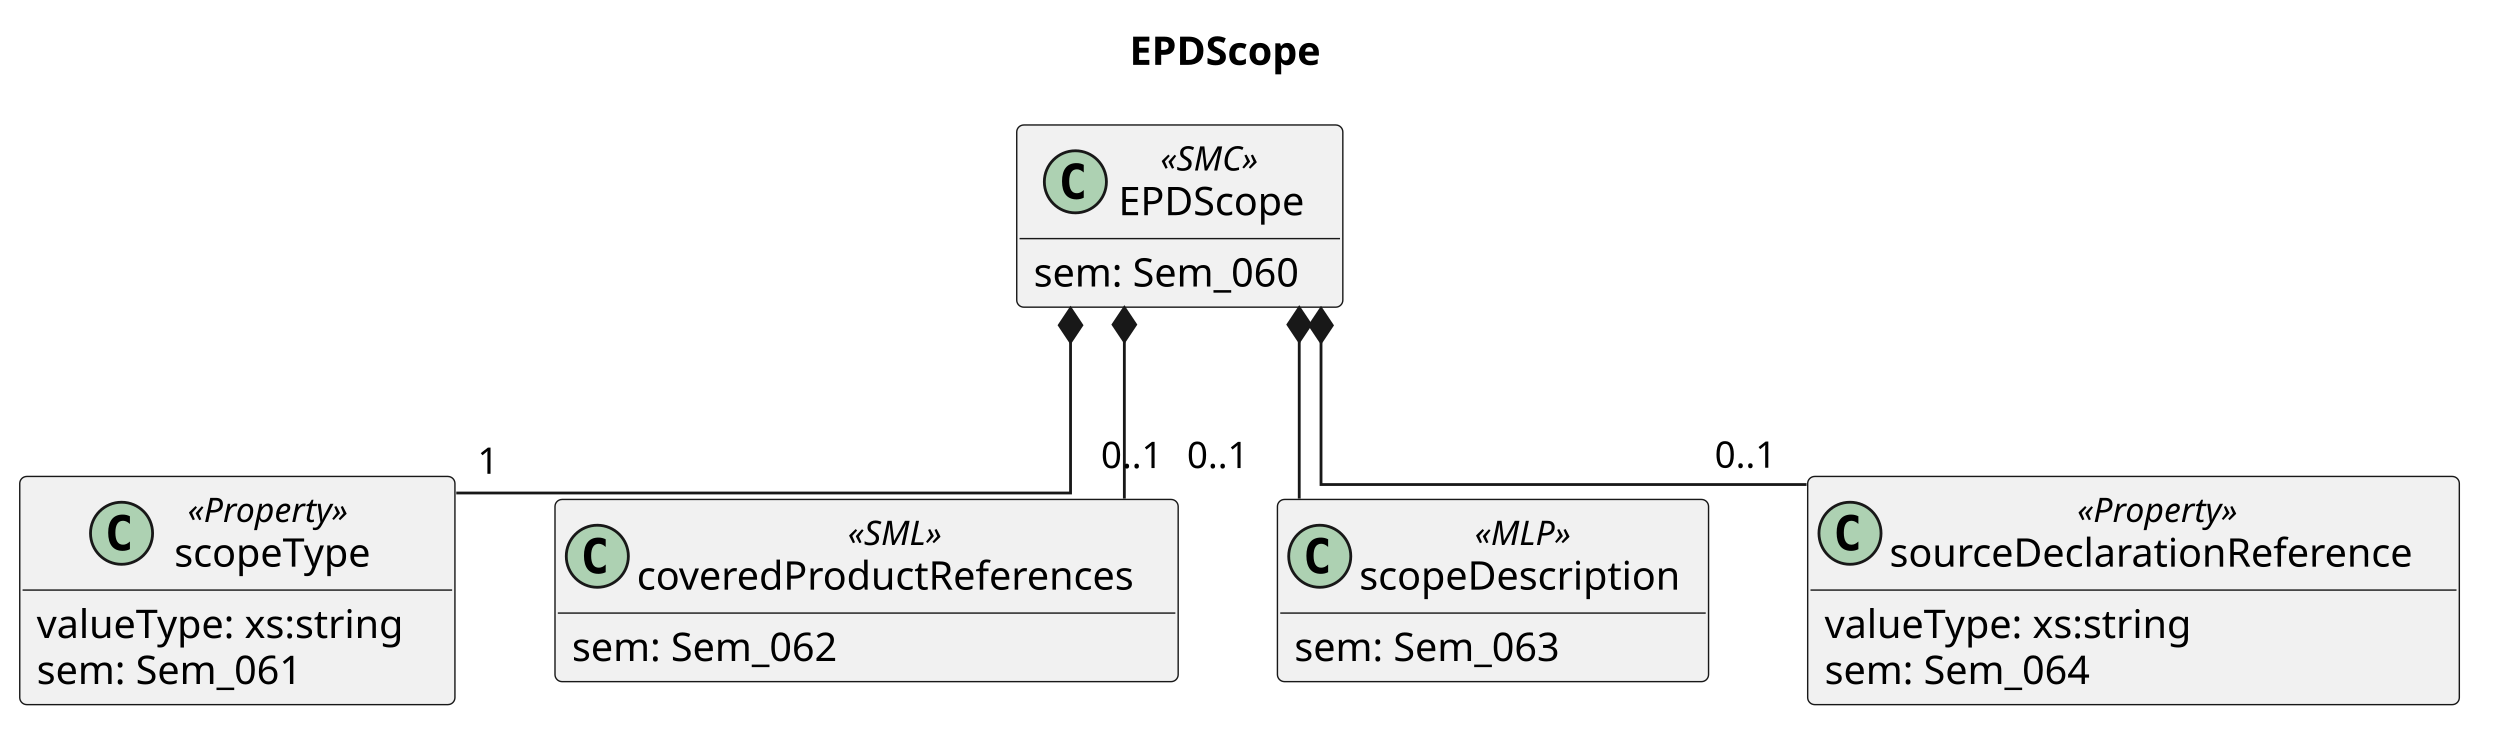
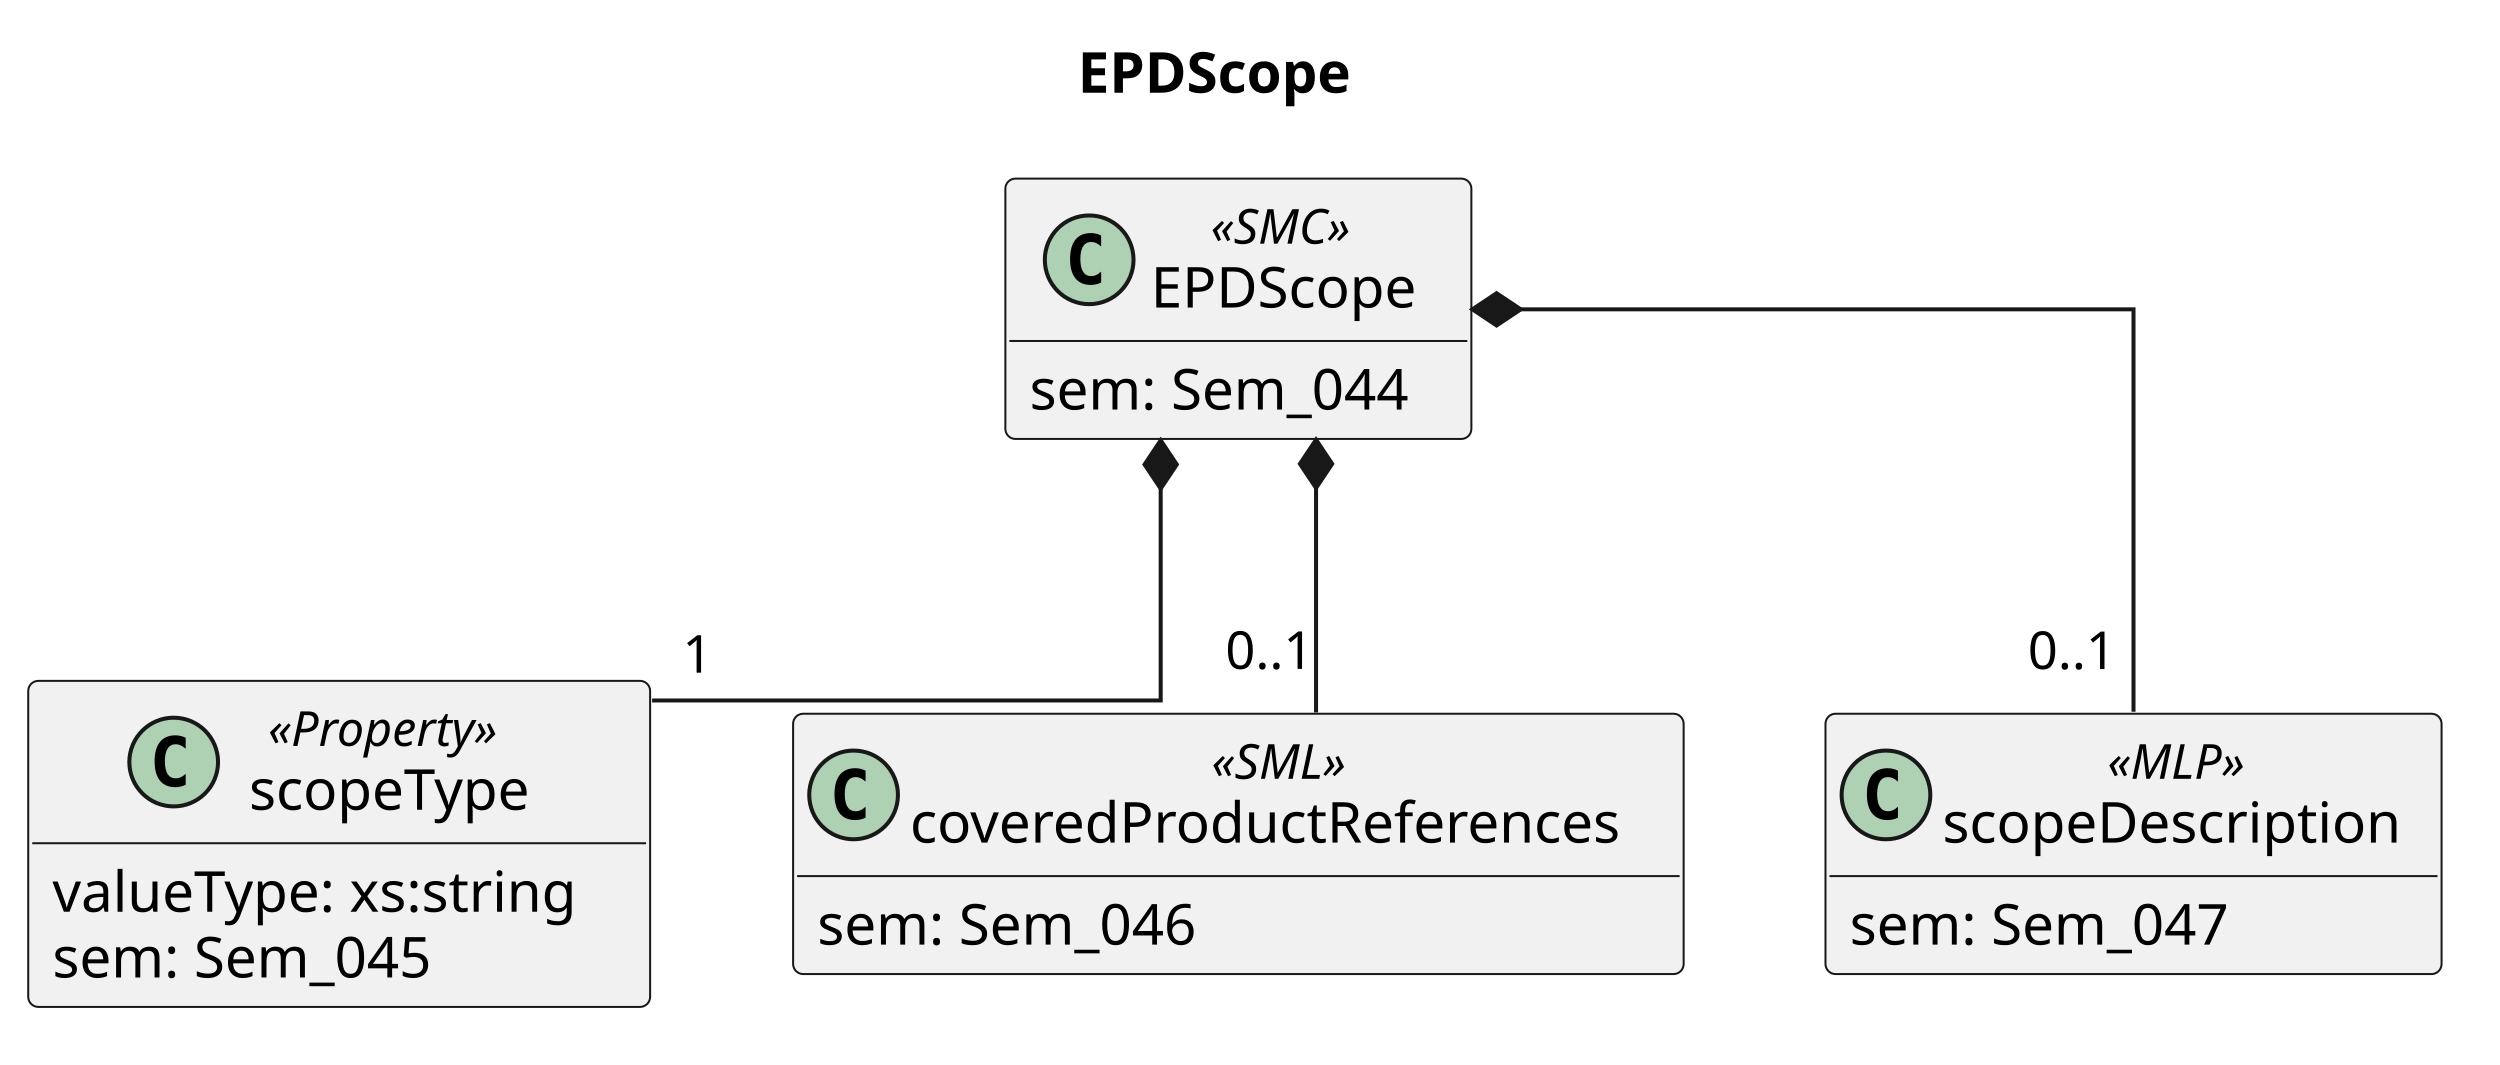
- <svg xmlns="http://www.w3.org/2000/svg" version="1.1" data-diagram-type="CLASS" style="width:886px;height:264px;background:#FFFFFF;" width="886px" height="264px" viewBox="0 0 886 264" zoomAndPan="magnify" preserveAspectRatio="none" contentStyleType="text/css">
+ <svg xmlns="http://www.w3.org/2000/svg" version="1.1" data-diagram-type="CLASS" style="width:620px;height:264px;background:#FFFFFF;" width="620px" height="264px" viewBox="0 0 620 264" zoomAndPan="magnify" preserveAspectRatio="none" contentStyleType="text/css">
  <defs />
  <g font-family="sans-serif" lengthAdjust="spacing">
    <g class="title" data-source-line="1">
-       <text x="400.312" y="22.995" fill="#000" font-size="14" textLength="78.962" font-weight="700">EPDScope</text>
+       <text x="267.275" y="22.995" fill="#000" font-size="14" textLength="78.962" font-weight="700">EPDScope</text>
    </g>
    <g class="entity" data-qualified-name="EPDScope" id="ent0001" data-source-line="6">
-       <rect x="360.33" y="44.297" width="115.571" height="64.563" fill="#F1F1F1" style="stroke:#181818;stroke-width:0.5;" rx="2.5" ry="2.5" />
-       <ellipse cx="381.114" cy="64.43" rx="11" ry="11" fill="#ADD1B2" style="stroke:#181818;stroke-width:1;" />
-       <path d="M384.083,70.07 Q383.505,70.367 382.864,70.508 Q382.223,70.664 381.52,70.664 Q379.02,70.664 377.692,69.023 Q376.38,67.367 376.38,64.242 Q376.38,61.117 377.692,59.461 Q379.02,57.805 381.52,57.805 Q382.223,57.805 382.864,57.961 Q383.52,58.117 384.083,58.414 L384.083,61.133 Q383.458,60.555 382.864,60.289 Q382.27,60.008 381.645,60.008 Q380.302,60.008 379.614,61.086 Q378.927,62.148 378.927,64.242 Q378.927,66.336 379.614,67.414 Q380.302,68.477 381.645,68.477 Q382.27,68.477 382.864,68.211 Q383.458,67.93 384.083,67.352 L384.083,70.07 Z " fill="#000" />
-       <text x="411.242" y="60.436" fill="#000" font-size="12" textLength="41.033" font-style="italic">«SMC»</text>
-       <text x="396.399" y="76.261" fill="#000" font-size="14" textLength="70.718">EPDScope</text>
-       <line x1="361.33" y1="84.563" x2="474.901" y2="84.563" style="stroke:#181818;stroke-width:0.5;" />
-       <text x="366.33" y="101.558" fill="#000" font-size="14" textLength="103.571">sem: Sem_060</text>
+       <rect x="249.33" y="44.297" width="115.571" height="64.563" fill="#F1F1F1" style="stroke:#181818;stroke-width:0.5;" rx="2.5" ry="2.5" />
+       <ellipse cx="270.114" cy="64.43" rx="11" ry="11" fill="#ADD1B2" style="stroke:#181818;stroke-width:1;" />
+       <path d="M273.083,70.07 Q272.505,70.367 271.864,70.508 Q271.223,70.664 270.52,70.664 Q268.02,70.664 266.692,69.023 Q265.38,67.367 265.38,64.242 Q265.38,61.117 266.692,59.461 Q268.02,57.805 270.52,57.805 Q271.223,57.805 271.864,57.961 Q272.52,58.117 273.083,58.414 L273.083,61.133 Q272.458,60.555 271.864,60.289 Q271.27,60.008 270.645,60.008 Q269.302,60.008 268.614,61.086 Q267.927,62.148 267.927,64.242 Q267.927,66.336 268.614,67.414 Q269.302,68.477 270.645,68.477 Q271.27,68.477 271.864,68.211 Q272.458,67.93 273.083,67.352 L273.083,70.07 Z " fill="#000" />
+       <text x="300.242" y="60.436" fill="#000" font-size="12" textLength="41.033" font-style="italic">«SMC»</text>
+       <text x="285.399" y="76.261" fill="#000" font-size="14" textLength="70.718">EPDScope</text>
+       <line x1="250.33" y1="84.563" x2="363.901" y2="84.563" style="stroke:#181818;stroke-width:0.5;" />
+       <text x="255.33" y="101.558" fill="#000" font-size="14" textLength="103.571">sem: Sem_044</text>
    </g>
    <g class="entity" data-qualified-name="scopeType" id="ent0002" data-source-line="9">
      <rect x="7" y="168.857" width="154.229" height="80.859" fill="#F1F1F1" style="stroke:#181818;stroke-width:0.5;" rx="2.5" ry="2.5" />
      <ellipse cx="43.076" cy="188.99" rx="11" ry="11" fill="#ADD1B2" style="stroke:#181818;stroke-width:1;" />
      <path d="M46.044,194.63 Q45.466,194.927 44.826,195.068 Q44.185,195.224 43.482,195.224 Q40.982,195.224 39.654,193.583 Q38.341,191.927 38.341,188.802 Q38.341,185.677 39.654,184.021 Q40.982,182.365 43.482,182.365 Q44.185,182.365 44.826,182.521 Q45.482,182.677 46.044,182.974 L46.044,185.693 Q45.419,185.115 44.826,184.849 Q44.232,184.568 43.607,184.568 Q42.263,184.568 41.576,185.646 Q40.888,186.708 40.888,188.802 Q40.888,190.896 41.576,191.974 Q42.263,193.037 43.607,193.037 Q44.232,193.037 44.826,192.771 Q45.419,192.49 46.044,191.912 L46.044,194.63 Z " fill="#000" />
      <text x="66.488" y="184.996" fill="#000" font-size="12" textLength="65.936" font-style="italic">«Property»</text>
      <text x="61.759" y="200.821" fill="#000" font-size="14" textLength="75.394">scopeType</text>
      <line x1="8" y1="209.122" x2="160.229" y2="209.122" style="stroke:#181818;stroke-width:0.5;" />
      <text x="13" y="226.118" fill="#000" font-size="14" textLength="142.229">valueType: xs:string</text>
-       <text x="13" y="242.414" fill="#000" font-size="14" textLength="103.571">sem: Sem_061</text>
+       <text x="13" y="242.414" fill="#000" font-size="14" textLength="103.571">sem: Sem_045</text>
    </g>
    <g class="entity" data-qualified-name="coveredProductReferences" id="ent0003" data-source-line="13">
      <rect x="196.69" y="177.007" width="220.856" height="64.563" fill="#F1F1F1" style="stroke:#181818;stroke-width:0.5;" rx="2.5" ry="2.5" />
      <ellipse cx="211.69" cy="197.14" rx="11" ry="11" fill="#ADD1B2" style="stroke:#181818;stroke-width:1;" />
      <path d="M214.659,202.78 Q214.081,203.077 213.44,203.218 Q212.799,203.374 212.096,203.374 Q209.596,203.374 208.268,201.733 Q206.956,200.077 206.956,196.952 Q206.956,193.827 208.268,192.171 Q209.596,190.515 212.096,190.515 Q212.799,190.515 213.44,190.671 Q214.096,190.827 214.659,191.124 L214.659,193.843 Q214.034,193.265 213.44,192.999 Q212.846,192.718 212.221,192.718 Q210.878,192.718 210.19,193.796 Q209.503,194.858 209.503,196.952 Q209.503,199.046 210.19,200.124 Q210.878,201.187 212.221,201.187 Q212.846,201.187 213.44,200.921 Q214.034,200.64 214.659,200.062 L214.659,202.78 Z " fill="#000" />
      <text x="300.448" y="193.146" fill="#000" font-size="12" textLength="39.34" font-style="italic">«SML»</text>
      <text x="225.69" y="208.971" fill="#000" font-size="14" textLength="188.856">coveredProductReferences</text>
      <line x1="197.69" y1="217.273" x2="416.546" y2="217.273" style="stroke:#181818;stroke-width:0.5;" />
-       <text x="202.69" y="234.268" fill="#000" font-size="14" textLength="103.571">sem: Sem_062</text>
+       <text x="202.69" y="234.268" fill="#000" font-size="14" textLength="103.571">sem: Sem_046</text>
    </g>
    <g class="entity" data-qualified-name="scopeDescription" id="ent0004" data-source-line="16">
      <rect x="452.72" y="177.007" width="152.791" height="64.563" fill="#F1F1F1" style="stroke:#181818;stroke-width:0.5;" rx="2.5" ry="2.5" />
      <ellipse cx="467.72" cy="197.14" rx="11" ry="11" fill="#ADD1B2" style="stroke:#181818;stroke-width:1;" />
      <path d="M470.689,202.78 Q470.111,203.077 469.47,203.218 Q468.829,203.374 468.126,203.374 Q465.626,203.374 464.298,201.733 Q462.986,200.077 462.986,196.952 Q462.986,193.827 464.298,192.171 Q465.626,190.515 468.126,190.515 Q468.829,190.515 469.47,190.671 Q470.126,190.827 470.689,191.124 L470.689,193.843 Q470.064,193.265 469.47,192.999 Q468.876,192.718 468.251,192.718 Q466.908,192.718 466.22,193.796 Q465.533,194.858 465.533,196.952 Q465.533,199.046 466.22,200.124 Q466.908,201.187 468.251,201.187 Q468.876,201.187 469.47,200.921 Q470.064,200.64 470.689,200.062 L470.689,202.78 Z " fill="#000" />
      <text x="522.636" y="193.146" fill="#000" font-size="12" textLength="38.959" font-style="italic">«MLP»</text>
      <text x="481.72" y="208.971" fill="#000" font-size="14" textLength="120.791">scopeDescription</text>
      <line x1="453.72" y1="217.273" x2="604.511" y2="217.273" style="stroke:#181818;stroke-width:0.5;" />
-       <text x="458.72" y="234.268" fill="#000" font-size="14" textLength="103.571">sem: Sem_063</text>
+       <text x="458.72" y="234.268" fill="#000" font-size="14" textLength="103.571">sem: Sem_047</text>
    </g>
-     <g class="entity" data-qualified-name="sourceDeclarationReference" id="ent0005" data-source-line="19">
-       <rect x="640.64" y="168.857" width="230.946" height="80.859" fill="#F1F1F1" style="stroke:#181818;stroke-width:0.5;" rx="2.5" ry="2.5" />
-       <ellipse cx="655.64" cy="188.99" rx="11" ry="11" fill="#ADD1B2" style="stroke:#181818;stroke-width:1;" />
-       <path d="M658.609,194.63 Q658.031,194.927 657.39,195.068 Q656.749,195.224 656.046,195.224 Q653.546,195.224 652.218,193.583 Q650.906,191.927 650.906,188.802 Q650.906,185.677 652.218,184.021 Q653.546,182.365 656.046,182.365 Q656.749,182.365 657.39,182.521 Q658.046,182.677 658.609,182.974 L658.609,185.693 Q657.984,185.115 657.39,184.849 Q656.796,184.568 656.171,184.568 Q654.828,184.568 654.14,185.646 Q653.453,186.708 653.453,188.802 Q653.453,190.896 654.14,191.974 Q654.828,193.037 656.171,193.037 Q656.796,193.037 657.39,192.771 Q657.984,192.49 658.609,191.912 L658.609,194.63 Z " fill="#000" />
-       <text x="736.145" y="184.996" fill="#000" font-size="12" textLength="65.936" font-style="italic">«Property»</text>
-       <text x="669.64" y="200.821" fill="#000" font-size="14" textLength="198.946">sourceDeclarationReference</text>
-       <line x1="641.64" y1="209.122" x2="870.586" y2="209.122" style="stroke:#181818;stroke-width:0.5;" />
-       <text x="646.64" y="226.118" fill="#000" font-size="14" textLength="142.229">valueType: xs:string</text>
-       <text x="646.64" y="242.414" fill="#000" font-size="14" textLength="103.571">sem: Sem_064</text>
+     <g class="link" data-entity-1="ent0001" data-entity-2="ent0002" id="lnk5" data-source-line="20" data-link-type="composition">
+       <path d="M287.85,121.197 C287.85,149.417 287.85,173.717 287.85,173.717 C287.85,173.717 219.3,173.717 161.72,173.717" style="stroke:#181818;stroke-width:1;" fill="none" id="EPDScope-backto-scopeType" codeLine="20" />
+       <polygon points="287.85,109.197,283.85,115.197,287.85,121.197,291.85,115.197,287.85,109.197" fill="#181818" style="stroke:#181818;stroke-width:1;stroke-linejoin:miter;stroke-miterlimit:10;" />
+       <text x="169.256" y="166.819" fill="#000" font-size="13">1</text>
    </g>
-     <g class="link" data-entity-1="ent0001" data-entity-2="ent0002" id="lnk6" data-source-line="24" data-link-type="composition">
-       <path d="M379.4,121.257 C379.4,149.807 379.4,174.717 379.4,174.717 C379.4,174.717 249.19,174.717 161.7,174.717" style="stroke:#181818;stroke-width:1;" fill="none" id="EPDScope-backto-scopeType" codeLine="24" />
-       <polygon points="379.4,109.257,375.4,115.257,379.4,121.257,383.4,115.257,379.4,109.257" fill="#181818" style="stroke:#181818;stroke-width:1;stroke-linejoin:miter;stroke-miterlimit:10;" />
-       <text x="169.234" y="167.912" fill="#000" font-size="13">1</text>
+     <g class="link" data-entity-1="ent0001" data-entity-2="ent0003" id="lnk6" data-source-line="21" data-link-type="composition">
+       <path d="M326.38,121.037 C326.38,141.607 326.38,156.107 326.38,176.697" style="stroke:#181818;stroke-width:1;" fill="none" id="EPDScope-backto-coveredProductReferences" codeLine="21" />
+       <polygon points="326.38,109.037,322.38,115.037,326.38,121.037,330.38,115.037,326.38,109.037" fill="#181818" style="stroke:#181818;stroke-width:1;stroke-linejoin:miter;stroke-miterlimit:10;" />
+       <text x="303.889" y="165.884" fill="#000" font-size="13" textLength="24.807">0..1</text>
    </g>
-     <g class="link" data-entity-1="ent0001" data-entity-2="ent0003" id="lnk7" data-source-line="25" data-link-type="composition">
-       <path d="M398.47,121.037 C398.47,141.607 398.47,156.107 398.47,176.697" style="stroke:#181818;stroke-width:1;" fill="none" id="EPDScope-backto-coveredProductReferences" codeLine="25" />
-       <polygon points="398.47,109.037,394.47,115.037,398.47,121.037,402.47,115.037,398.47,109.037" fill="#181818" style="stroke:#181818;stroke-width:1;stroke-linejoin:miter;stroke-miterlimit:10;" />
-       <text x="390.172" y="165.884" fill="#000" font-size="13" textLength="24.807">0..1</text>
-     </g>
-     <g class="link" data-entity-1="ent0001" data-entity-2="ent0004" id="lnk8" data-source-line="26" data-link-type="composition">
-       <path d="M460.45,121.037 C460.45,141.607 460.45,156.107 460.45,176.697" style="stroke:#181818;stroke-width:1;" fill="none" id="EPDScope-backto-scopeDescription" codeLine="26" />
-       <polygon points="460.45,109.037,456.45,115.037,460.45,121.037,464.45,115.037,460.45,109.037" fill="#181818" style="stroke:#181818;stroke-width:1;stroke-linejoin:miter;stroke-miterlimit:10;" />
-       <text x="420.648" y="165.884" fill="#000" font-size="13" textLength="24.807">0..1</text>
-     </g>
-     <g class="link" data-entity-1="ent0001" data-entity-2="ent0005" id="lnk9" data-source-line="27" data-link-type="composition">
-       <path d="M468.17,121.317 C468.17,148.837 468.17,171.717 468.17,171.717 C468.17,171.717 560.23,171.717 640.24,171.717" style="stroke:#181818;stroke-width:1;" fill="none" id="EPDScope-backto-sourceDeclarationReference" codeLine="27" />
-       <polygon points="468.17,109.317,464.17,115.317,468.17,121.317,472.17,115.317,468.17,109.317" fill="#181818" style="stroke:#181818;stroke-width:1;stroke-linejoin:miter;stroke-miterlimit:10;" />
-       <text x="607.676" y="165.76" fill="#000" font-size="13" textLength="24.807">0..1</text>
+     <g class="link" data-entity-1="ent0001" data-entity-2="ent0004" id="lnk7" data-source-line="22" data-link-type="composition">
+       <path d="M377.15,76.717 C442.93,76.717 529.11,76.717 529.11,76.717 C529.11,76.717 529.11,137.257 529.11,176.517" style="stroke:#181818;stroke-width:1;" fill="none" id="EPDScope-backto-scopeDescription" codeLine="22" />
+       <polygon points="365.15,76.717,371.15,80.717,377.15,76.717,371.15,72.717,365.15,76.717" fill="#181818" style="stroke:#181818;stroke-width:1;stroke-linejoin:miter;stroke-miterlimit:10;" />
+       <text x="502.898" y="165.92" fill="#000" font-size="13" textLength="24.807">0..1</text>
    </g>
  </g>
</svg>
